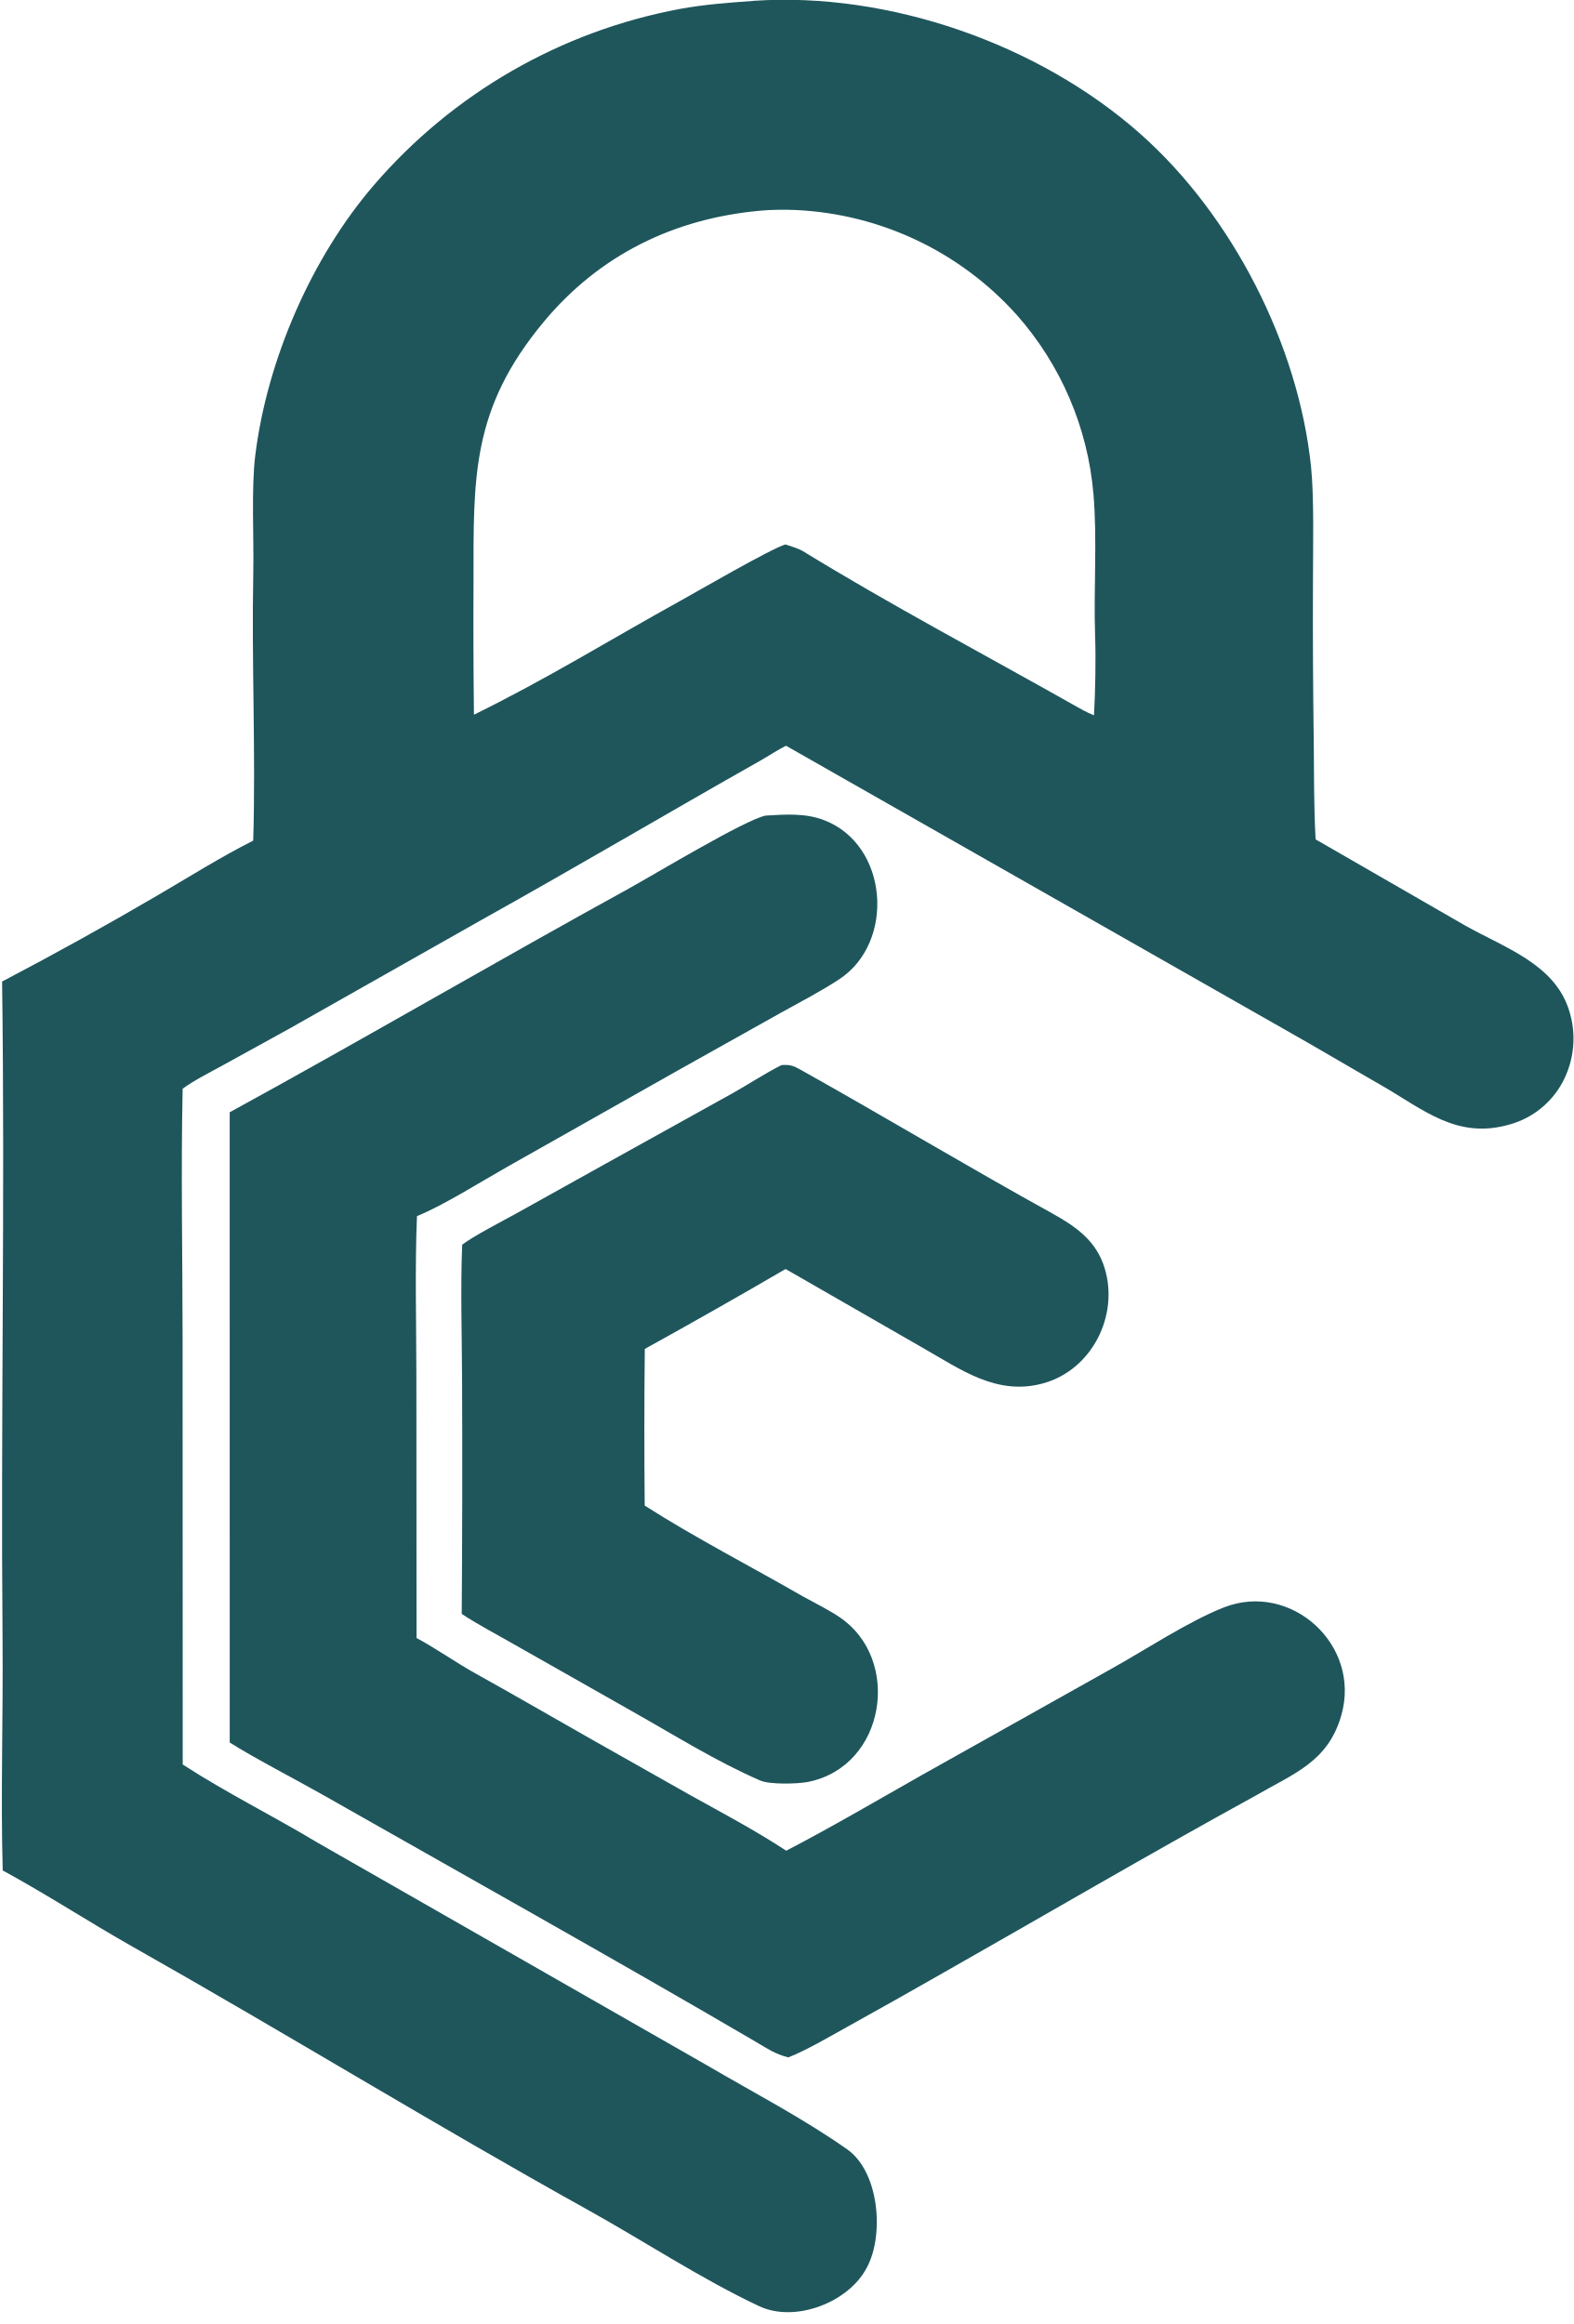
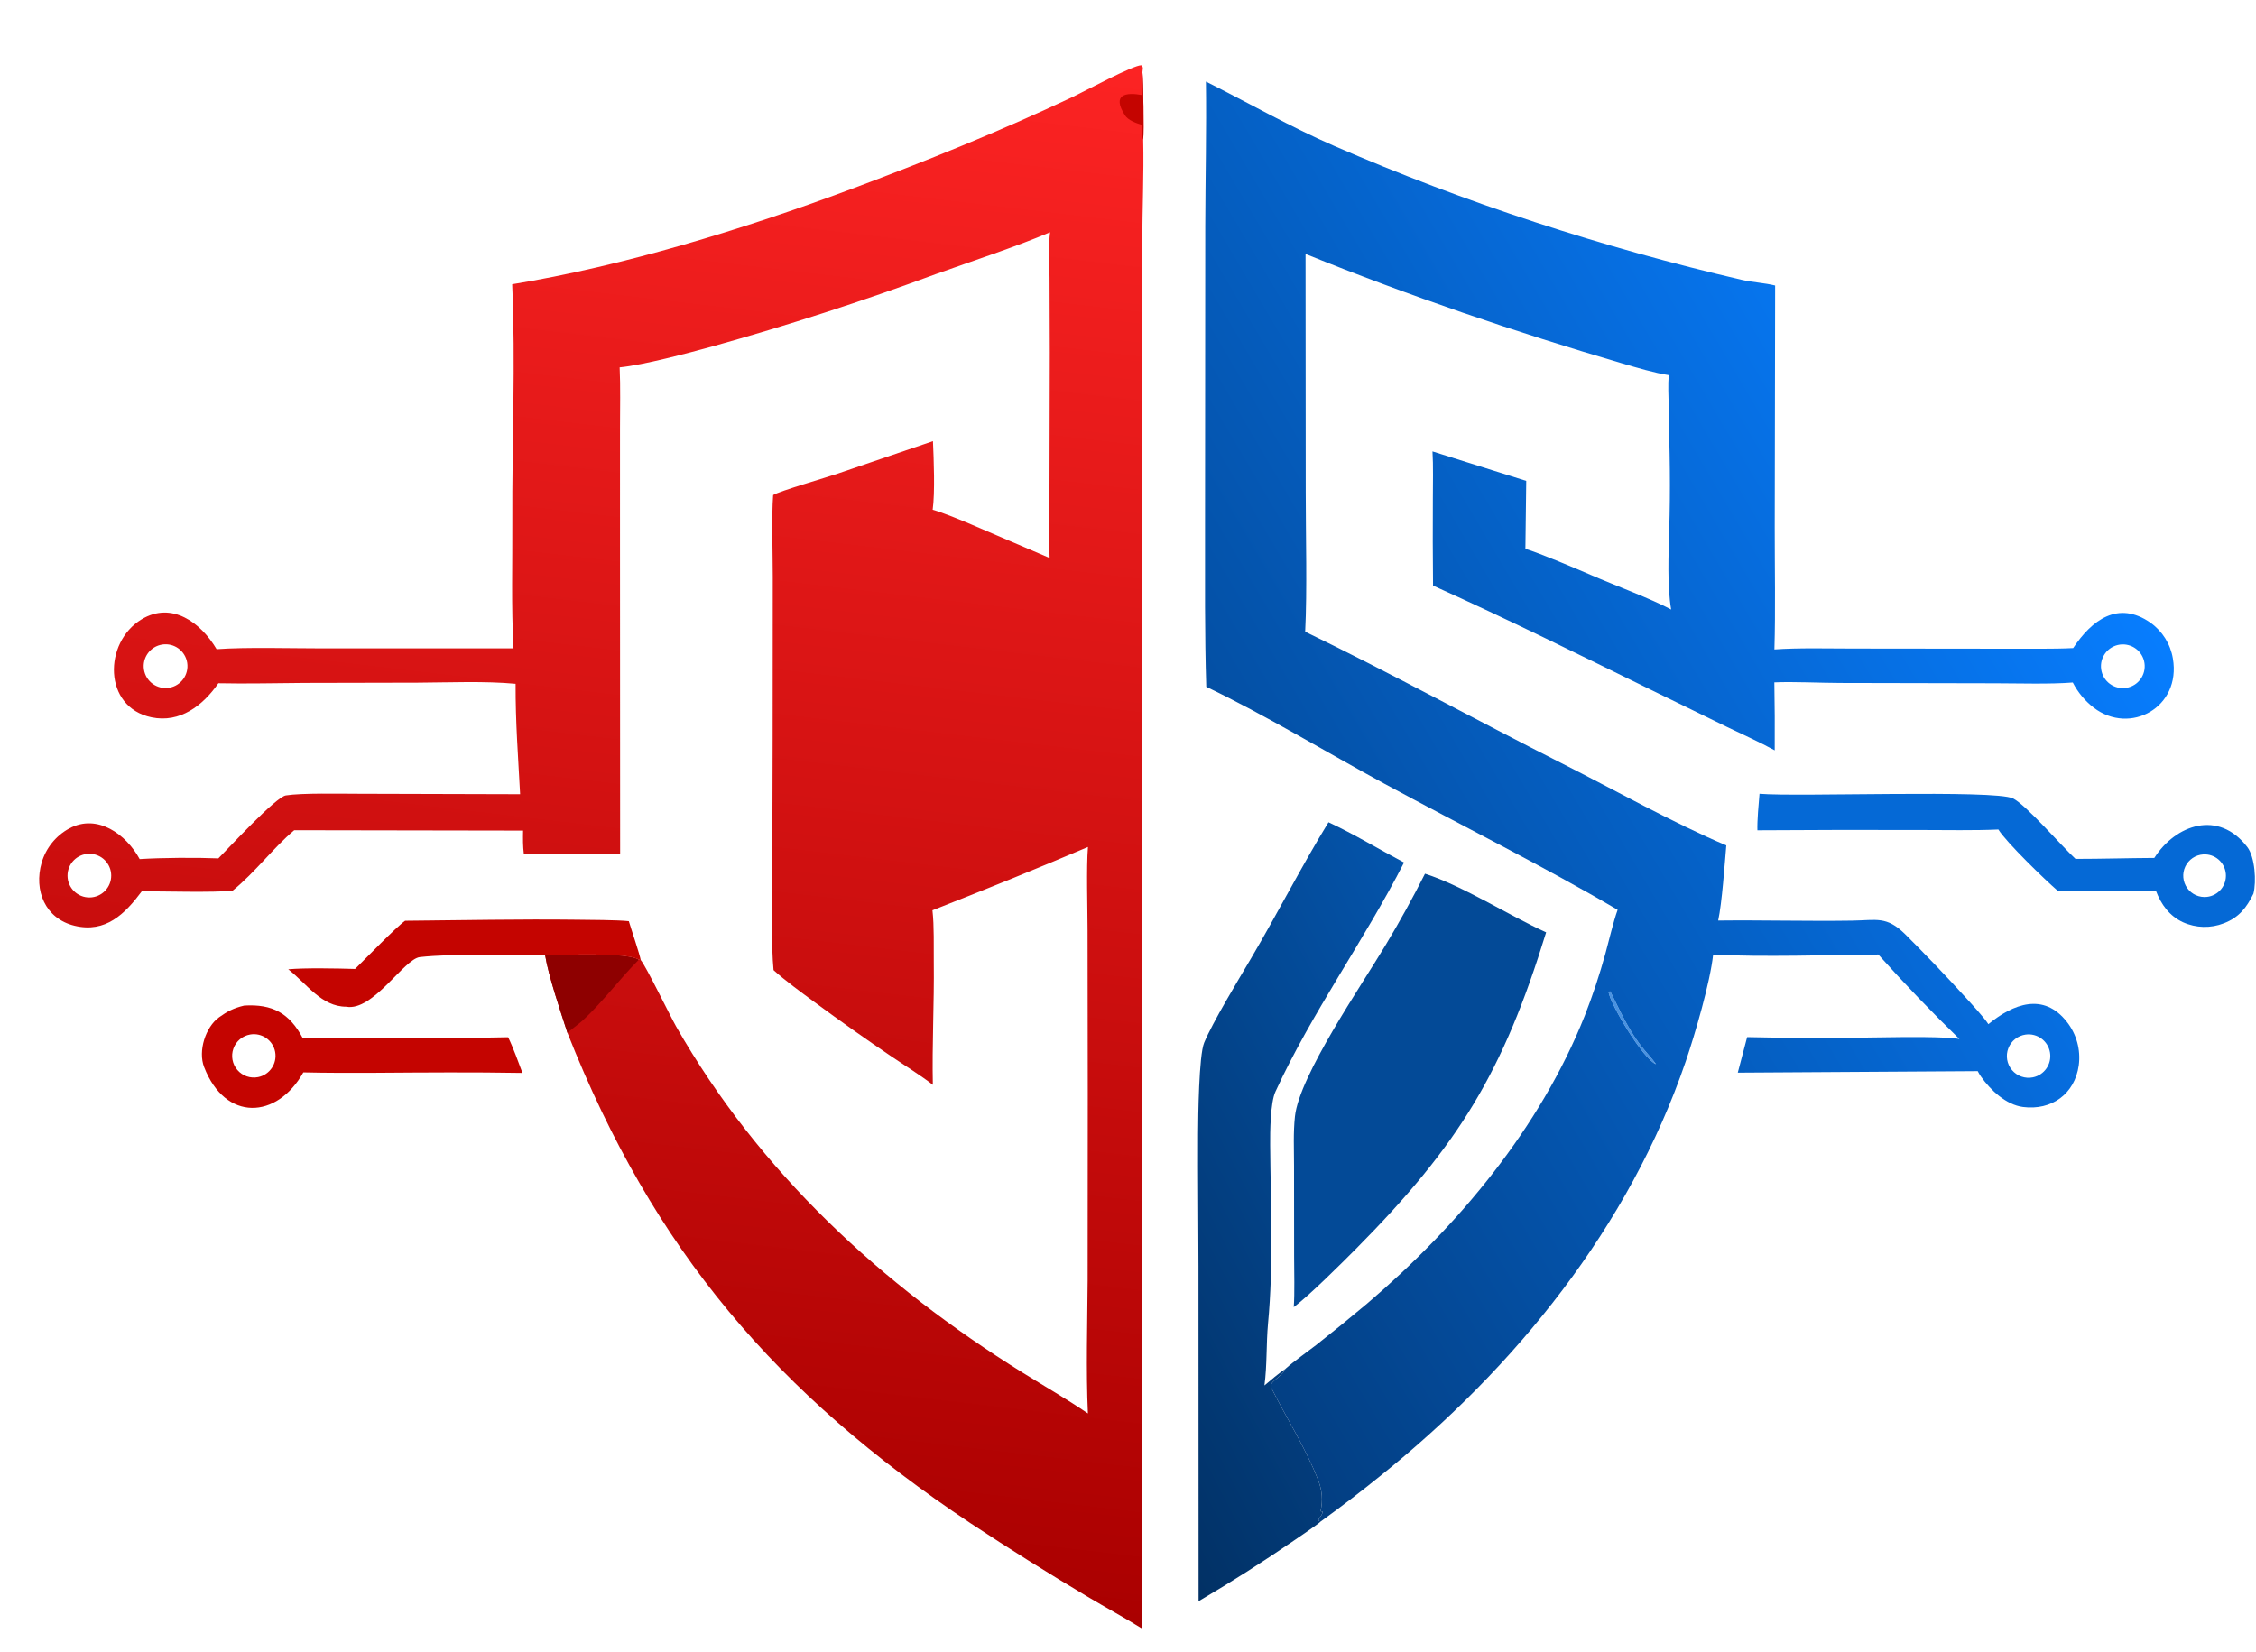
- <svg xmlns="http://www.w3.org/2000/svg" viewBox="175 109 620 916">
-   <path fill="#1E565C" d="M471.719 109.362C471.825 109.347 471.932 109.332 472.039 109.318C525.512 105.717 584.44 126.389 624.309 161.673C660.705 193.884 686.744 245.025 691.691 293.024C692.951 305.252 692.435 325.641 692.441 338.546C692.355 359.569 692.46 380.593 692.755 401.614C692.882 414.206 692.778 427.327 693.483 439.838L752.384 473.777C768.051 482.607 787.645 488.94 793.371 507.219C796.366 516.562 795.474 526.717 790.895 535.394C786.529 543.613 778.986 549.685 770.025 552.194C749.089 558.262 735.976 546.274 719.123 536.621C706.321 529.288 693.501 521.64 680.647 514.406L484.766 402.931C481.382 404.606 478.073 406.866 474.766 408.736C438.477 429.25 402.556 450.488 366.149 470.798L288.766 514.588L262.897 528.839C258.317 531.354 250.908 535.141 246.985 538.117C246.278 570.213 246.952 605.235 246.968 637.479L247.01 804.476C263.988 815.515 282.814 824.847 300.166 835.288L453.633 923.049C472.093 933.85 491.672 944.02 509.068 956.293C521.577 965.337 523.449 989.998 516.707 1002.59C509.704 1016.4 488.468 1024.69 474.159 1017.96C451.352 1007.23 428.976 992.419 406.864 980.129C346.418 946.53 287.469 910.326 227.268 876.296C210.065 866.571 193.417 855.669 176.075 846.238C175.228 817.042 176.267 785.305 176.008 755.724C175.252 669.349 177.022 582.207 175.82 495.87C196.422 485.076 216.767 473.801 236.84 462.053C249.065 454.92 262.149 446.674 274.791 440.333C275.834 405.59 274.11 369.718 274.817 334.924C275.097 321.131 273.987 301.549 275.598 288.509C280.239 250.938 297.731 210.583 322.333 181.992C353.457 145.805 395.983 121.305 442.898 112.533C452.56 110.75 461.951 110.081 471.719 109.362ZM484.546 323.589C486.723 324.317 489.489 325.1 491.423 326.228C525.955 347.415 562.518 366.752 597.805 386.672C600.594 388.247 603.154 389.774 606.146 390.94C606.659 380.991 606.926 369.52 606.579 359.531C605.946 341.359 607.484 321.705 605.928 303.716C603.703 277.553 593.107 252.804 575.712 233.137C553.456 208.292 522.173 193.4 488.856 191.792C484.967 191.599 478.568 191.617 474.717 192.039C440.675 195.079 411.25 209.452 389.304 235.838C360.705 270.222 361.611 297.045 361.614 338.311C361.52 355.775 361.576 373.24 361.783 390.703C390.461 376.629 415.193 361.269 442.92 345.928C449.737 342.157 478.877 325.216 484.546 323.589Z" />
-   <path fill="#1E565C" d="M476.766 430.457C484.538 430.018 492.25 429.398 499.715 432.238C525.186 441.921 527.946 480.452 505.71 494.996C498.289 499.85 490.754 503.734 483.02 508.024L442.246 530.855L374.859 568.93C364.513 574.77 349.674 584.16 339.331 588.33C338.483 608.183 339.084 631.553 339.095 651.824L339.157 754.619C346.673 758.618 354.71 764.328 362.287 768.53C377.382 776.902 392.313 785.605 407.324 794.103L447.176 816.635C460.103 823.814 472.388 830.294 484.858 838.451C501.796 829.68 521.56 818.137 538.129 808.729L612.751 766.884C626.25 759.398 643.302 748.063 657.333 742.557C683.687 732.216 711.609 757.271 703.601 785.138C698.344 803.432 685.04 807.921 669.778 816.782C628.359 839.496 586.371 864.082 545.233 887.435C533.072 894.373 520.87 901.238 508.627 908.031C501.605 911.92 492.998 917.013 485.673 919.924C480.259 918.521 477.358 916.409 472.6 913.622C443.902 896.814 415.02 880.354 386.101 863.931L302.019 816.312C291.817 810.523 274.703 801.666 265.529 795.793L265.525 547.398C318.04 518.675 370.05 488.225 422.525 459.381C432.369 453.97 468.825 431.967 476.766 430.457Z" />
-   <path fill="#1E565C" d="M482.941 528.821C486.155 528.561 487.515 528.954 490.347 530.54C523.611 549.165 556.293 568.796 589.661 587.246C599.048 592.436 607.113 598.094 610.357 608.891C616.007 627.411 605.467 648.612 586.619 654.098C568.039 659.506 553.623 648.729 538.407 640.104L484.601 609.179C466.228 619.89 447.732 630.388 429.117 640.673C428.898 661.255 428.885 681.838 429.078 702.419C448.758 715.012 471.074 726.487 491.334 738.172C496.004 740.752 501.408 743.425 505.71 746.288C530.568 762.827 524.097 805.212 493.512 811.322C489.186 812.187 478.312 812.399 474.623 810.797C457.252 803.257 440.585 792.786 424.078 783.482L378.3 757.523C371.174 753.405 363.843 749.64 356.967 745.128C357.192 714.51 357.239 683.892 357.109 653.274C357.052 636.513 356.44 616.105 357.148 599.598C361.26 596.373 373.457 590.044 378.435 587.304L412.861 568.126L463.53 539.995C470.098 536.326 476.194 532.237 482.941 528.821Z" />
+ <svg xmlns="http://www.w3.org/2000/svg" width="635" height="465" viewBox="0 0 635 465">
+   <defs>
+     <linearGradient id="gradient_0" gradientUnits="userSpaceOnUse" x1="155.968" y1="437.556" x2="206.949" y2="5.54">
+       <stop offset="0" stop-color="#A00" />
+       <stop offset="1" stop-color="#FC2323" />
+     </linearGradient>
+   </defs>
+   <path fill="url(#gradient_0)" d="M144.166 80.027C175.361 74.931 209.614 64.422 239.275 53.344C260.448 45.436 281.601 36.906 302.039 27.24C305.026 25.828 319.181 18.218 321.281 18.38C321.883 19.123 321.652 19.064 321.558 20.372C321.778 22.506 322.022 37.18 321.777 39.298C322.006 49.127 321.511 58.523 321.541 68.278L321.561 160.547L321.548 458.544C316.572 455.423 311.301 452.603 306.231 449.572C295.043 442.909 284.012 435.985 273.148 428.806C218.633 392.459 183.917 351.96 159.724 290.771C157.874 285.019 154.363 274.691 153.45 268.949C157.996 268.859 176.78 267.996 179.798 270.192L180.343 270.267C181.642 271.633 188.735 286.223 190.312 288.984C213.717 329.974 248.091 361.687 287.891 386.461C294.007 390.268 300.387 393.931 306.217 397.92C305.657 386.054 306.063 372.452 306.141 360.512L306.178 308.101L306.12 261.9C306.112 255.486 305.751 244.249 306.231 238.445C291.351 244.763 277.526 250.351 262.457 256.267C262.977 260.822 262.777 266.374 262.833 271.01C262.968 282.344 262.326 294.1 262.567 305.404C259.555 303.012 254.41 299.797 251.108 297.551C243.711 292.549 236.418 287.396 229.234 282.094C225.741 279.513 220.874 275.977 217.735 273.113C217.048 266.029 217.335 254.594 217.374 247.189L217.479 207.834L217.515 162.45C217.518 155.876 217.154 145.528 217.617 139.369C219.45 138.223 232.623 134.43 235.781 133.338C244.627 130.279 253.737 127.245 262.601 124.196C262.835 129.41 263.196 138.641 262.521 143.506C265.343 144.281 270.515 146.43 273.363 147.634C280.732 150.752 288.055 153.973 295.44 157.083C295.183 150.347 295.377 142.828 295.405 136.019L295.487 99.171L295.416 78.243C295.388 74.759 295.123 68.597 295.564 65.39C285.824 69.526 273.688 73.478 263.582 77.103C242.787 84.797 221.684 91.63 200.326 97.584C193.724 99.394 181.028 102.785 174.417 103.422C174.666 108.811 174.519 115.145 174.516 120.576L174.514 149.863L174.551 240.406C173.268 240.506 171.99 240.52 170.704 240.499C162.954 240.372 155.206 240.503 147.455 240.515C147.165 237.984 147.195 236.348 147.235 233.833L82.818 233.725C76.97 238.622 71.809 245.6 65.466 250.749C60.233 251.322 45.833 250.908 39.916 250.916C35.141 257.319 29.717 262.73 20.981 260.616C12.7 258.611 9.463 250.647 11.724 242.851C12.929 238.735 15.727 235.272 19.498 233.23C27.429 228.941 35.555 234.932 39.315 241.859C45.294 241.454 55.4 241.399 61.461 241.652C64.191 238.95 77.567 224.399 80.454 223.931C84.906 223.21 96.074 223.463 101.092 223.463L146.397 223.588C145.84 212.805 145.089 203.493 145.129 192.503C136.536 191.698 126.408 192.137 117.645 192.186L85.75 192.256C77.832 192.307 69.334 192.522 61.465 192.349C57.113 198.632 50.661 203.611 42.642 201.94C28.972 199.091 29.115 180.838 39.845 174.358C48.393 169.196 56.564 175.319 60.967 182.765C69.141 182.147 82.423 182.54 90.926 182.532L144.538 182.52C143.89 170.682 144.266 158.653 144.208 146.791C144.099 124.648 145.15 102.145 144.166 80.027ZM48.209 193.485C51.471 192.605 53.416 189.262 52.568 185.992C51.72 182.722 48.395 180.745 45.116 181.561C41.792 182.388 39.781 185.768 40.641 189.084C41.501 192.4 44.901 194.377 48.209 193.485ZM25.27 252.653C28.648 252.59 31.342 249.814 31.304 246.437C31.265 243.059 28.509 240.345 25.131 240.359C21.717 240.372 18.968 243.163 19.006 246.576C19.045 249.989 21.857 252.717 25.27 252.653Z" />
+   <path fill="#8E0000" d="M153.45 268.949C157.996 268.859 176.78 267.996 179.798 270.192C174.336 275.654 169.658 282.09 163.928 287.369C163.192 288.047 159.914 290.508 159.724 290.771C157.874 285.019 154.363 274.691 153.45 268.949Z" />
+   <path fill="#C40400" d="M321.558 20.372C321.778 22.506 322.022 37.18 321.777 39.298C321.389 38.77 321.458 35.986 321.442 35.168C319.763 34.645 317.556 33.894 316.632 32.448C312.837 26.509 316.999 25.924 321.469 26.764C321.428 24.479 321.413 22.672 321.558 20.372Z" />
+   <defs>
+     <linearGradient id="gradient_1" gradientUnits="userSpaceOnUse" x1="279.517" y1="272.633" x2="564.644" y2="104.905">
+       <stop offset="0" stop-color="#033E81" />
+       <stop offset="1" stop-color="#077DFE" />
+     </linearGradient>
+   </defs>
+   <path fill="url(#gradient_1)" d="M339.429 22.964C351.39 28.953 363.172 35.702 375.553 41.083C412.386 57.092 451.099 69.682 490.22 78.775C493.279 79.486 496.655 79.633 499.652 80.377L499.534 148.489C499.524 159.566 499.774 171.839 499.446 182.835C506.018 182.345 514.913 182.573 521.61 182.578L565.036 182.626C570.711 182.589 577.963 182.741 583.539 182.445C588.789 174.574 596.162 168.952 605.279 175.291C608.648 177.674 610.925 181.304 611.604 185.374C613.98 199.174 599.524 207.033 589.334 199.231C586.87 197.329 584.855 194.908 583.433 192.139C577.067 192.643 568.276 192.377 561.713 192.36L518.024 192.268C512.364 192.257 504.739 191.858 499.429 192.101C499.54 198.48 499.575 204.86 499.533 211.239C495.327 208.928 490.406 206.724 486.042 204.621L465.528 194.605C444.305 184.231 424.969 174.587 403.36 164.856C403.277 156.695 403.26 148.534 403.309 140.373C403.314 136.333 403.448 131.038 403.203 127.08L429.594 135.384L429.355 154.515C432.867 155.496 444.272 160.333 448.108 162.001C454.138 164.621 464.958 168.647 470.382 171.596C469.248 164.93 469.648 155.937 469.84 149.174C470.012 143.575 470.068 137.972 470.01 132.37C469.971 126.327 469.731 120.298 469.69 114.259C469.672 111.594 469.41 108.172 469.75 105.615C465.798 105.033 460.523 103.45 456.63 102.309C426.414 93.449 396.702 83.309 367.474 71.499L367.524 138.693C367.517 150.563 367.957 166.197 367.367 177.837C391.55 189.546 415.573 202.74 439.565 214.868C454.043 222.187 471.089 231.74 485.906 238.006C485.437 243.314 484.715 254.052 483.619 259.152C496.206 259.006 508.732 259.369 521.321 259.178C528.303 259.073 530.981 257.846 536.232 262.984C542.019 268.753 547.666 274.658 553.17 280.697C554.815 282.508 558.553 286.541 559.671 288.333C566.669 282.592 575.229 279.301 581.775 287.691C584.498 291.152 585.702 295.569 585.112 299.933C583.987 307.963 577.473 312.686 569.41 311.64C564.649 311.022 560.252 306.882 557.596 303.083C557.251 302.596 556.942 302.084 556.673 301.551L489.138 301.976L491.772 291.973C505.223 292.306 517.757 292.24 531.199 292.02C535.788 291.945 547.79 291.799 551.521 292.51C543.639 284.845 536.025 276.91 528.692 268.718C514.518 268.867 496.131 269.451 482.203 268.754C481.345 276.604 477.116 291.093 474.503 298.759C458.606 345.391 426.49 385.038 388.345 415.643C382.932 420.018 377.402 424.248 371.761 428.326L371.162 428.159C371.003 427.263 372.105 426.976 372.304 425.524L371.683 425.463C372.402 422.355 372.137 419.539 370.994 416.612C367.419 407.455 362.178 399.415 357.834 390.704C356.975 388.982 360.83 387.713 361.783 385.39L361.948 385.239C364.034 383.354 368.031 380.535 370.376 378.717C375.239 374.89 380.041 370.985 384.78 367.005C410.435 345.139 433.519 317.496 446.06 285.953C448.316 280.202 450.264 274.335 451.898 268.377C452.903 264.743 454.09 259.558 455.318 256.133C434.445 243.85 411.13 232.27 389.778 220.694C373.658 211.956 355.761 201.074 339.528 193.354C339.056 178.585 339.202 163.209 339.185 148.392L339.246 63.606C339.283 50.188 339.609 36.303 339.429 22.964ZM599.072 193.524C602.341 192.673 604.313 189.349 603.493 186.073C602.673 182.797 599.367 180.794 596.083 181.583C592.755 182.382 590.719 185.742 591.55 189.062C592.381 192.381 595.76 194.386 599.072 193.524ZM572.203 303.298C575.435 302.643 577.565 299.543 577.015 296.292C576.466 293.041 573.436 290.813 570.168 291.256C567.958 291.556 566.087 293.036 565.287 295.118C564.487 297.199 564.884 299.551 566.324 301.254C567.764 302.957 570.017 303.74 572.203 303.298ZM466.125 299.593L465.964 299.367C465.032 298.074 463.806 296.754 462.763 295.497C458.51 290.372 456.198 284.934 453.258 279.106L452.74 279.171C453.291 282.883 462.574 298.234 466.125 299.593Z" />
+   <path fill="#0569D6" fill-opacity="0.725" d="M452.74 279.171L453.258 279.106C456.198 284.934 458.51 290.372 462.763 295.497C463.806 296.754 465.032 298.074 465.964 299.367L466.125 299.593C462.574 298.234 453.291 282.883 452.74 279.171Z" />
+   <defs>
+     <linearGradient id="gradient_2" gradientUnits="userSpaceOnUse" x1="297.584" y1="371.098" x2="425.983" y2="304.73">
+       <stop offset="0" stop-color="#023165" />
+       <stop offset="1" stop-color="#0454AB" />
+     </linearGradient>
+   </defs>
+   <path fill="url(#gradient_2)" d="M373.933 231.485C381.037 234.771 388.237 239.15 395.197 242.818C384.089 264.592 369.231 285.046 359 307.318C357.555 310.464 357.483 318.693 357.512 322.337C357.642 339.168 358.492 355.809 356.911 372.622C356.383 378.371 356.673 384.209 355.904 390.038C357.768 388.486 359.778 386.718 361.783 385.39C360.83 387.713 356.975 388.982 357.834 390.704C362.178 399.415 367.419 407.455 370.994 416.612C372.137 419.539 372.402 422.355 371.683 425.463L372.304 425.524C372.105 426.976 371.003 427.263 371.162 428.159L371.761 428.326C371.035 429.061 365.767 432.634 364.588 433.442C355.724 439.545 346.644 445.327 337.365 450.779L337.335 356.509C337.327 344.12 337.161 331.45 337.227 319.14C337.253 314.415 337.436 297.148 338.941 293.535C341.344 287.765 348.502 275.955 352.028 269.979C359.409 257.468 366.413 243.744 373.933 231.485Z" />
+   <path fill="#034A97" d="M401.097 245.97C411.74 249.371 424.826 257.797 435.193 262.476C423.096 301.818 410.704 322.269 381.626 351.62C377.284 355.966 368.833 364.422 364.157 367.99C364.444 364.06 364.26 357.876 364.256 353.807L364.232 328.253C364.229 323.635 363.992 318.857 364.494 314.264C365.753 302.742 383.229 277.42 390.028 266.024C393.961 259.476 397.653 252.787 401.097 245.97Z" />
+   <path fill="#0569D6" d="M495.251 223.467C505.943 224.383 561.399 222.256 566.586 224.769C570.234 226.536 580.127 238.032 584.197 241.797C591.487 241.799 599.028 241.565 606.382 241.527C612.367 232.14 624.432 227.861 632.565 238.482C634.715 241.29 635.153 248.184 634.279 251.589C632.352 255.521 630.226 258.273 625.972 259.917C622.254 261.374 618.107 261.273 614.465 259.637C610.614 257.862 608.282 254.608 606.817 250.737C598.551 251.106 587.584 250.904 579.222 250.806C575.71 247.784 564.748 237.177 562.491 233.524C555.657 233.832 547.799 233.665 540.887 233.665C525.478 233.613 510.069 233.64 494.661 233.745C494.573 231.102 495.009 226.177 495.251 223.467ZM621.193 252.492C624.435 252.13 626.795 249.245 626.508 245.996C626.22 242.747 623.389 240.322 620.133 240.536C617.96 240.679 616.035 241.987 615.102 243.954C614.169 245.921 614.374 248.239 615.639 250.012C616.903 251.784 619.028 252.733 621.193 252.492Z" />
+   <path fill="#C40400" d="M68.732 283.088C76.671 282.614 81.484 285.203 85.264 292.349C90.541 291.922 100.743 292.277 106.319 292.284C118.554 292.351 130.79 292.259 143.023 292.007C144.433 294.864 145.932 299.063 147.054 302.054C140.153 301.941 133.251 301.893 126.349 301.908C113.039 301.905 98.605 302.202 85.38 301.899C77.963 315.104 63.43 315.837 57.451 300.405C55.703 295.894 57.826 289.146 61.671 286.384C64.007 284.707 65.738 283.804 68.732 283.088ZM72.65 303.23C75.92 302.572 78.056 299.41 77.444 296.131C76.832 292.852 73.7 290.672 70.412 291.237C68.244 291.61 66.443 293.121 65.701 295.192C64.959 297.264 65.39 299.574 66.829 301.239C68.268 302.903 70.492 303.664 72.65 303.23Z" />
+   <path fill="#C40400" d="M114.028 259.216C130.096 259.075 146.333 258.729 162.379 258.925C165.666 258.966 173.948 258.985 177 259.335C177.613 261.44 180.108 268.782 180.343 270.267L179.798 270.192C176.78 267.996 157.996 268.859 153.45 268.949C144.662 268.762 127.18 268.434 118.189 269.444C113.725 269.945 104.967 284.816 97.442 283.408C90.483 283.398 86.354 276.943 81.135 272.877C85.743 272.452 95.003 272.625 99.942 272.784C102.72 270.052 111.554 260.953 114.028 259.216Z" />
</svg>
